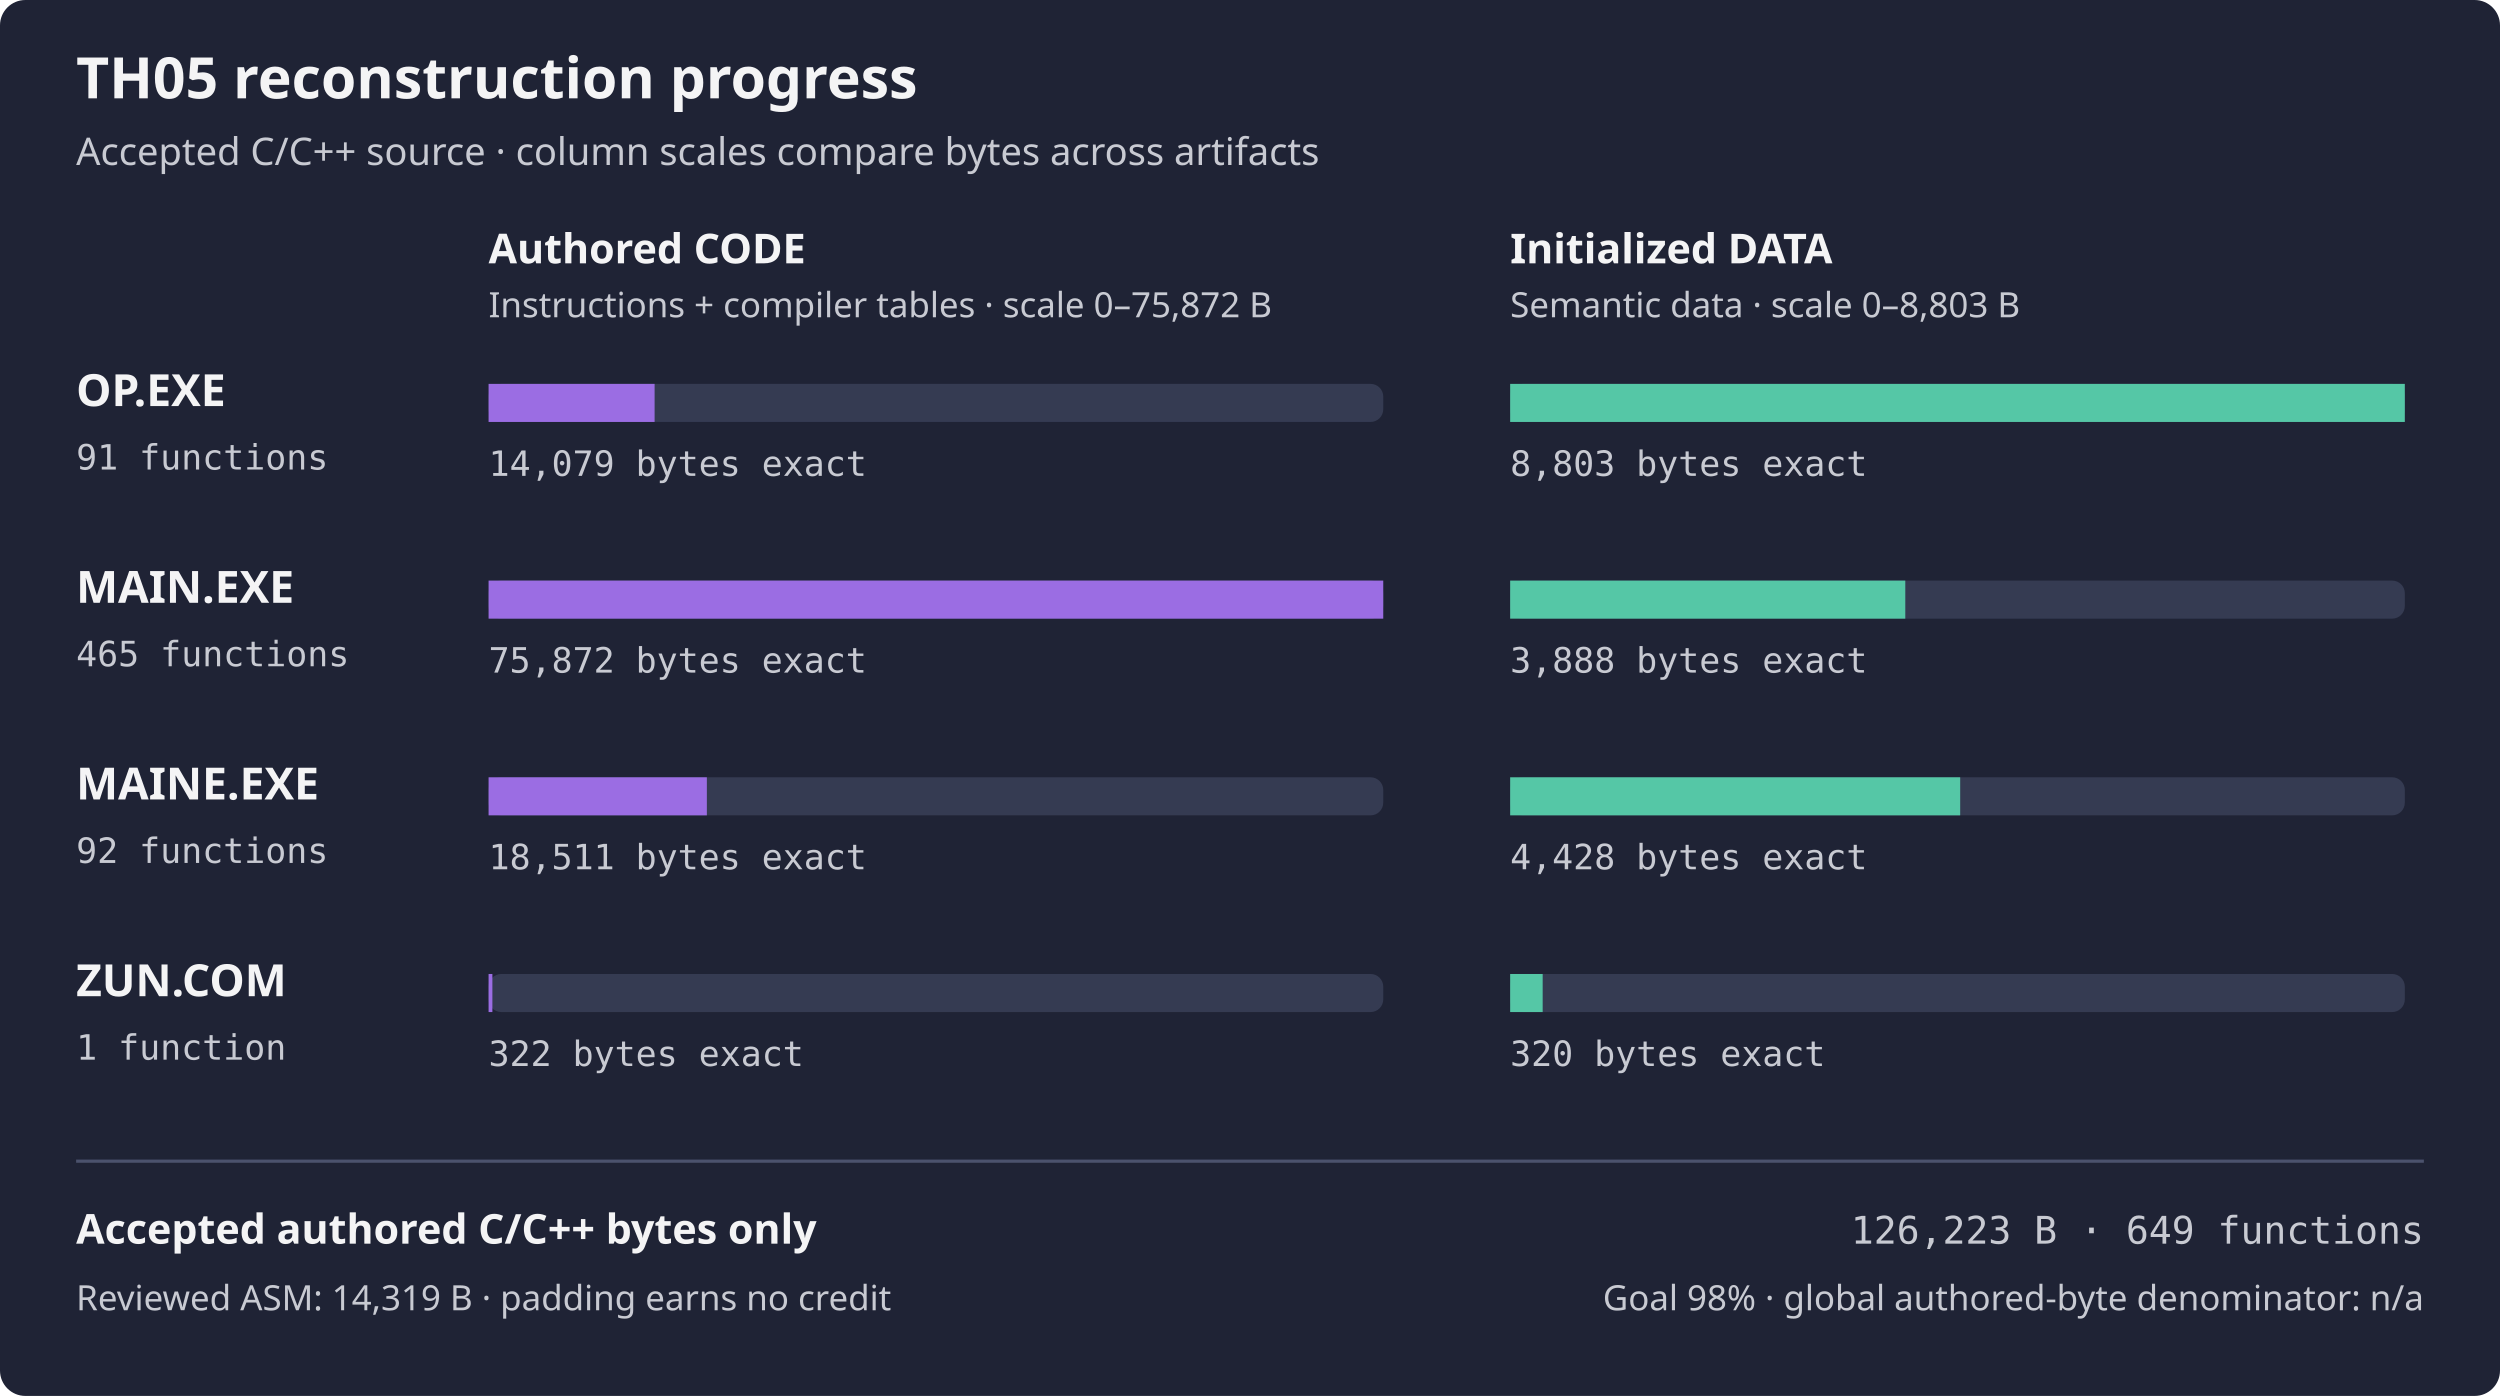
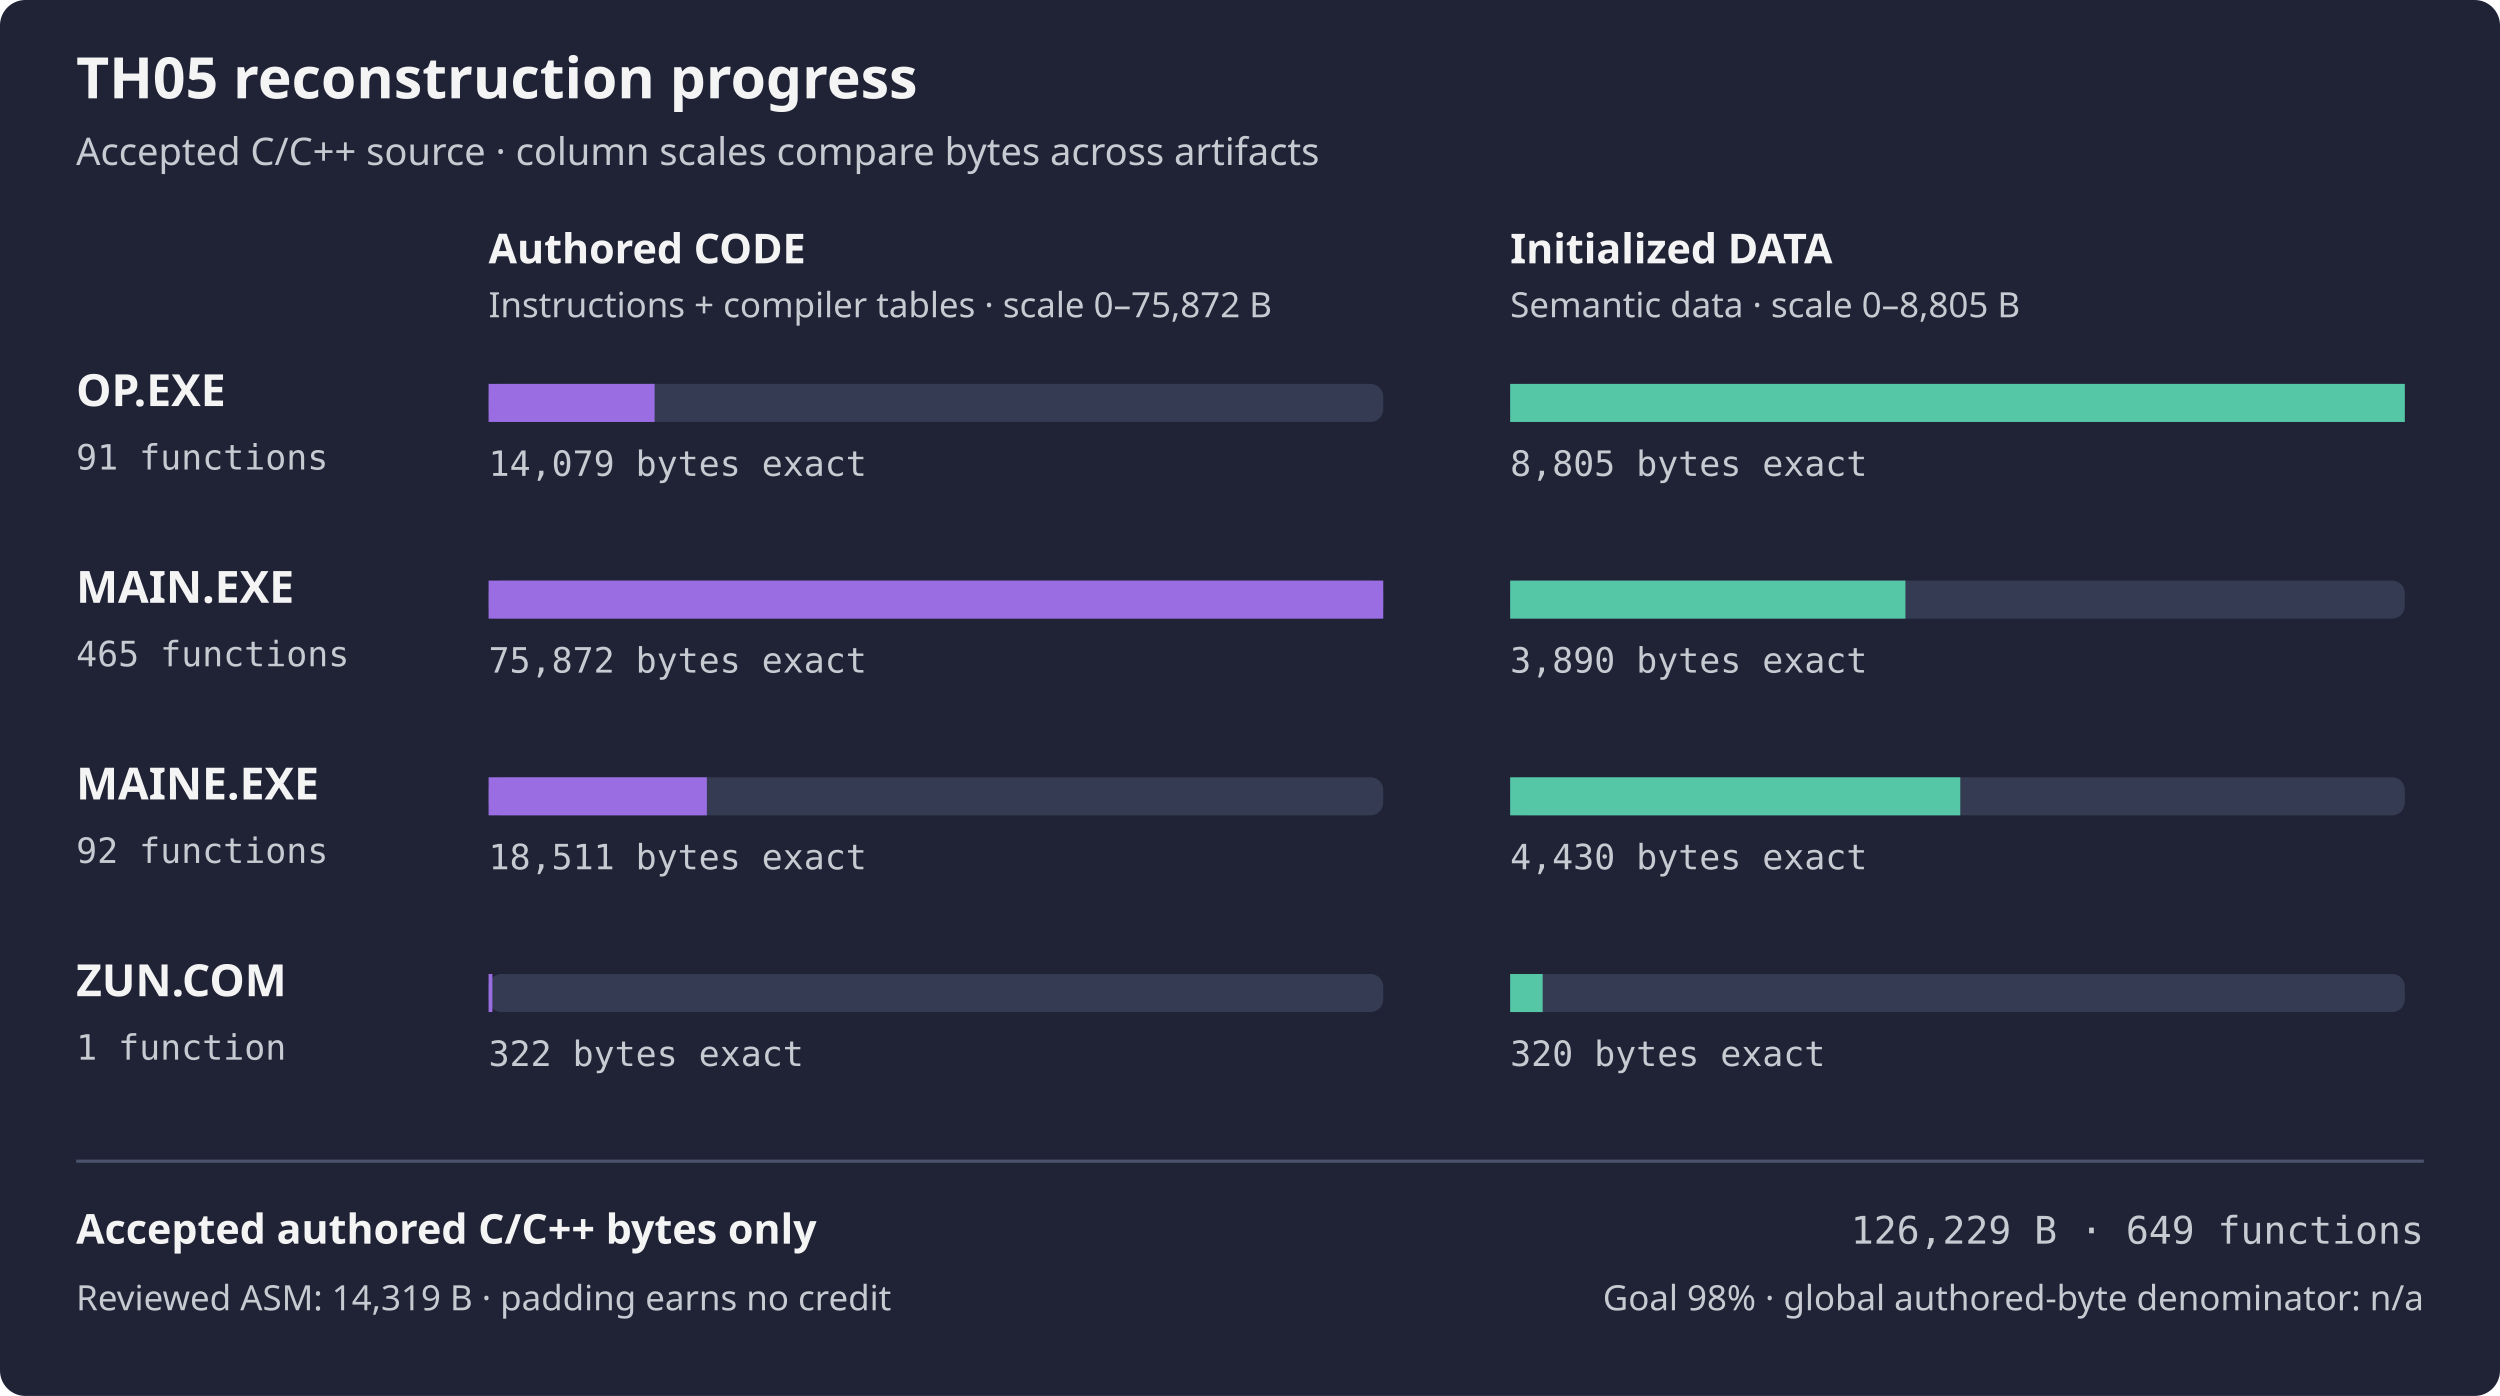
<svg xmlns="http://www.w3.org/2000/svg" width="788" height="440" viewBox="0 0 788 440" role="img" aria-labelledby="title desc">
  <rect width="788" height="440" rx="8" fill="#1f2335" />
  <text x="24" y="31" fill="#f4f4f5" font-family="sans-serif" font-size="18" font-weight="600">TH05 reconstruction progress</text>
  <text x="24" y="52" fill="#c8cad2" font-family="sans-serif" font-size="12">Accepted C/C++ source · column scales compare bytes across artifacts</text>
  <text x="154" y="83" fill="#f4f4f5" font-family="sans-serif" font-size="13" font-weight="600">Authored CODE</text>
  <text x="476" y="83" fill="#f4f4f5" font-family="sans-serif" font-size="13" font-weight="600">Initialized DATA</text>
  <text x="154" y="100" fill="#c8cad2" font-family="sans-serif" font-size="11">Instructions + compiler tables · scale 0–75,872 B</text>
-   <text x="476" y="100" fill="#c8cad2" font-family="sans-serif" font-size="11">Semantic data · scale 0–8,803 B</text>
+   <text x="476" y="100" fill="#c8cad2" font-family="sans-serif" font-size="11">Semantic data · scale 0–8,805 B</text>
  <text x="24" y="128" fill="#f4f4f5" font-family="sans-serif" font-size="14" font-weight="600">OP.EXE</text>
  <text x="24" y="148" fill="#c8cad2" font-family="monospace" font-size="11">91 functions</text>
  <rect x="154" y="121" width="282" height="12" rx="4" fill="#353b52" />
  <rect x="154" y="121" width="52.33" height="12" fill="#9b6de3" />
  <rect x="476" y="121" width="282" height="12" rx="4" fill="#353b52" />
  <rect x="476" y="121" width="282.00" height="12" fill="#55c7a6" />
  <text x="154" y="150" fill="#c8cad2" font-family="monospace" font-size="11">14,079 bytes exact</text>
-   <text x="476" y="150" fill="#c8cad2" font-family="monospace" font-size="11">8,803 bytes exact</text>
+   <text x="476" y="150" fill="#c8cad2" font-family="monospace" font-size="11">8,805 bytes exact</text>
  <text x="24" y="190" fill="#f4f4f5" font-family="sans-serif" font-size="14" font-weight="600">MAIN.EXE</text>
  <text x="24" y="210" fill="#c8cad2" font-family="monospace" font-size="11">465 functions</text>
  <rect x="154" y="183" width="282" height="12" rx="4" fill="#353b52" />
  <rect x="154" y="183" width="282.00" height="12" fill="#9b6de3" />
  <rect x="476" y="183" width="282" height="12" rx="4" fill="#353b52" />
-   <rect x="476" y="183" width="124.55" height="12" fill="#55c7a6" />
+   <rect x="476" y="183" width="124.59" height="12" fill="#55c7a6" />
  <text x="154" y="212" fill="#c8cad2" font-family="monospace" font-size="11">75,872 bytes exact</text>
-   <text x="476" y="212" fill="#c8cad2" font-family="monospace" font-size="11">3,888 bytes exact</text>
+   <text x="476" y="212" fill="#c8cad2" font-family="monospace" font-size="11">3,890 bytes exact</text>
  <text x="24" y="252" fill="#f4f4f5" font-family="sans-serif" font-size="14" font-weight="600">MAINE.EXE</text>
  <text x="24" y="272" fill="#c8cad2" font-family="monospace" font-size="11">92 functions</text>
  <rect x="154" y="245" width="282" height="12" rx="4" fill="#353b52" />
  <rect x="154" y="245" width="68.80" height="12" fill="#9b6de3" />
  <rect x="476" y="245" width="282" height="12" rx="4" fill="#353b52" />
-   <rect x="476" y="245" width="141.85" height="12" fill="#55c7a6" />
+   <rect x="476" y="245" width="141.88" height="12" fill="#55c7a6" />
  <text x="154" y="274" fill="#c8cad2" font-family="monospace" font-size="11">18,511 bytes exact</text>
-   <text x="476" y="274" fill="#c8cad2" font-family="monospace" font-size="11">4,428 bytes exact</text>
+   <text x="476" y="274" fill="#c8cad2" font-family="monospace" font-size="11">4,430 bytes exact</text>
  <text x="24" y="314" fill="#f4f4f5" font-family="sans-serif" font-size="14" font-weight="600">ZUN.COM</text>
  <text x="24" y="334" fill="#c8cad2" font-family="monospace" font-size="11">1 function</text>
  <rect x="154" y="307" width="282" height="12" rx="4" fill="#353b52" />
  <rect x="154" y="307" width="1.20" height="12" fill="#9b6de3" />
  <rect x="476" y="307" width="282" height="12" rx="4" fill="#353b52" />
  <rect x="476" y="307" width="10.25" height="12" fill="#55c7a6" />
  <text x="154" y="336" fill="#c8cad2" font-family="monospace" font-size="11">322 bytes exact</text>
  <text x="476" y="336" fill="#c8cad2" font-family="monospace" font-size="11">320 bytes exact</text>
  <path d="M24 366 H764" stroke="#4b526d" />
  <text x="24" y="392" fill="#f4f4f5" font-family="sans-serif" font-size="13" font-weight="600">Accepted authored C/C++ bytes only</text>
-   <text x="764" y="392" fill="#c8cad2" font-family="monospace" text-anchor="end" font-size="12">126,223 B · 649 functions</text>
+   <text x="764" y="392" fill="#c8cad2" font-family="monospace" text-anchor="end" font-size="12">126,229 B · 649 functions</text>
  <text x="24" y="413" fill="#c8cad2" font-family="sans-serif" font-size="11">Reviewed ASM: 14,319 B · padding earns no credit</text>
  <text x="764" y="413" fill="#c8cad2" font-family="sans-serif" text-anchor="end" font-size="11">Goal 98% · global authored-byte denominator: n/a</text>
</svg>
